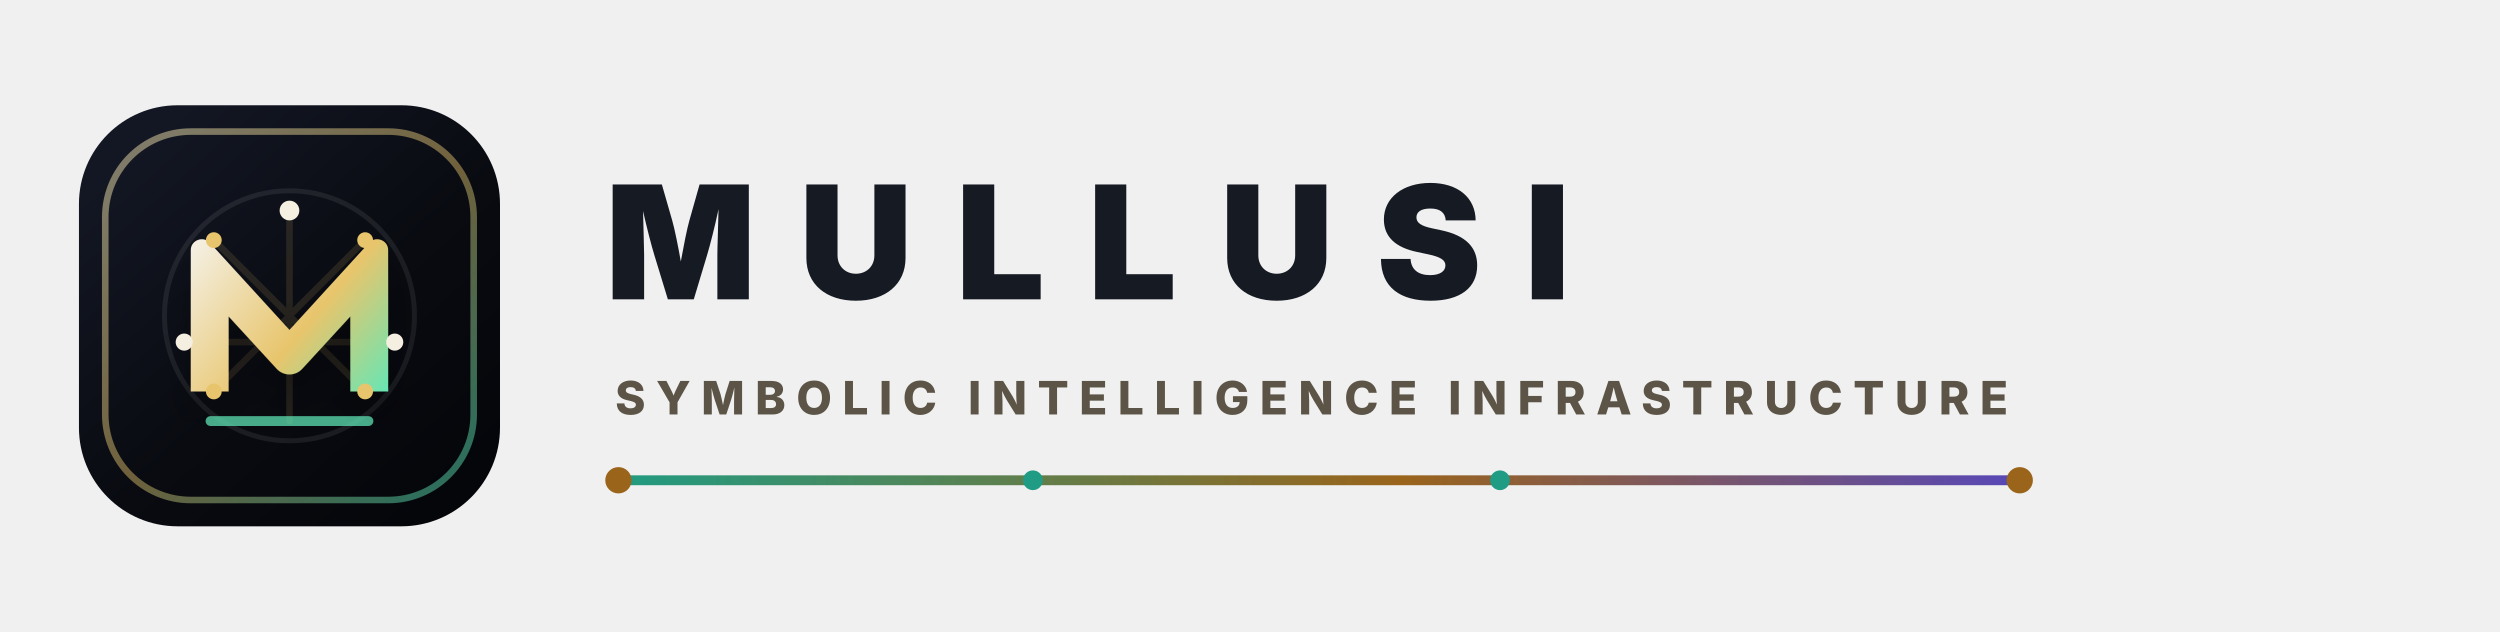
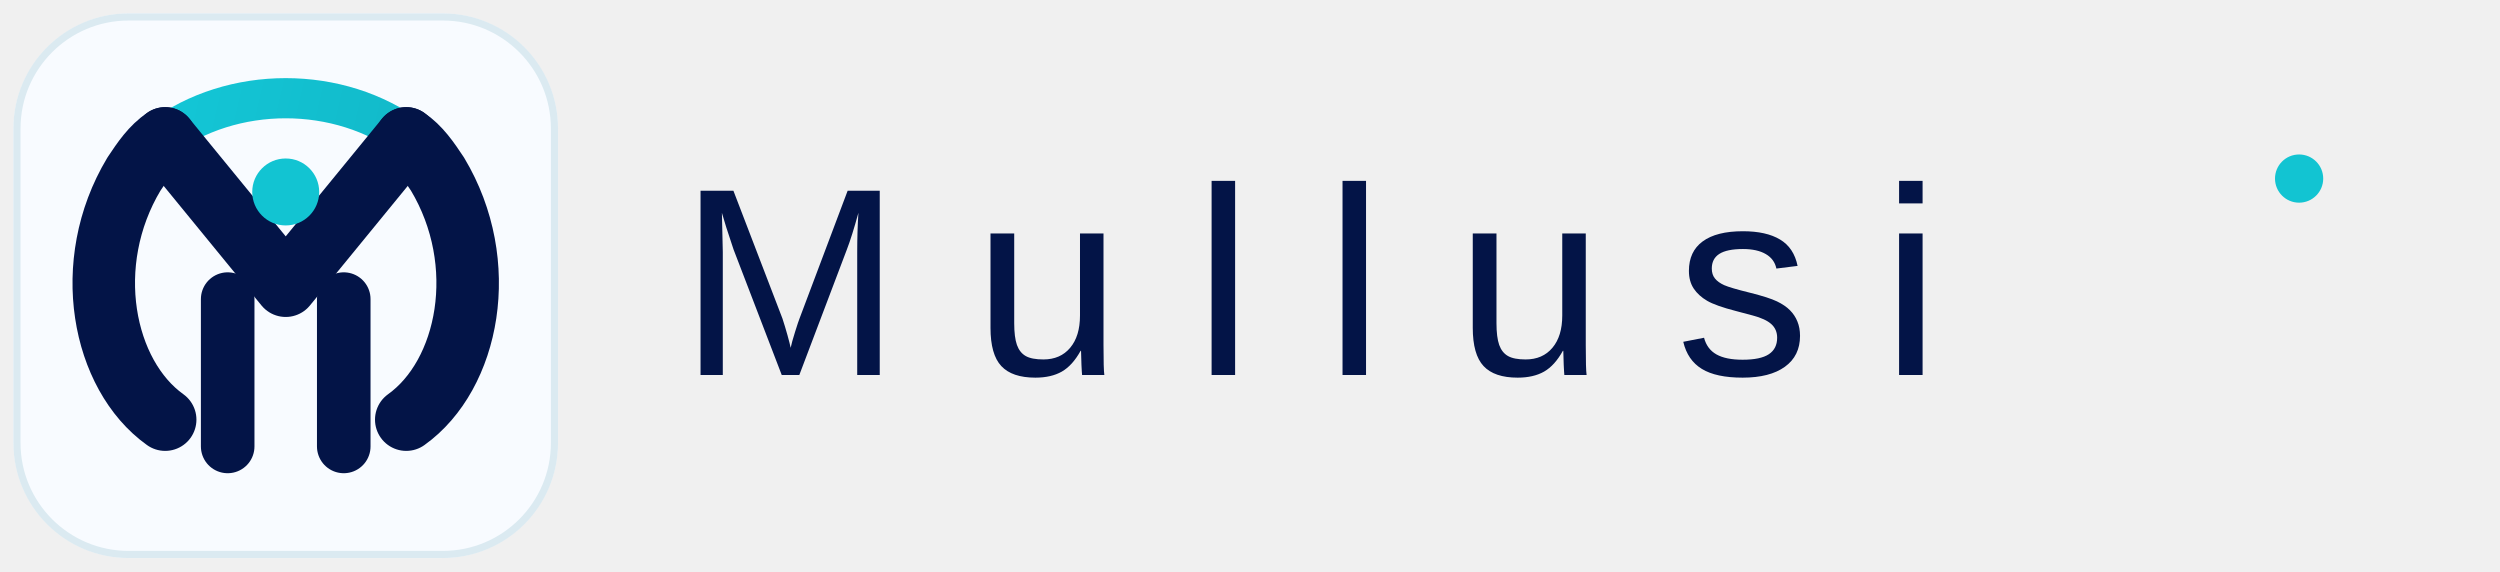
- <svg xmlns="http://www.w3.org/2000/svg" viewBox="0 0 760 192" role="img" aria-labelledby="mullusiLogoLightTitle mullusiLogoLightDesc">
+ <svg xmlns="http://www.w3.org/2000/svg" viewBox="0 0 560 128" role="img" aria-labelledby="mullusiLogoLightTitle mullusiLogoLightDesc">
  <defs>
-     <linearGradient id="logoBackground" x1="42" y1="44" x2="136" y2="150" gradientUnits="userSpaceOnUse">
-       <stop offset="0" stop-color="#131723" />
-       <stop offset="0.55" stop-color="#090b11" />
-       <stop offset="1" stop-color="#05060a" />
+     <linearGradient id="logoLightCyan" x1="34" y1="19" x2="94" y2="33" gradientUnits="userSpaceOnUse">
+       <stop offset="0" stop-color="#13c7d7" />
+       <stop offset="1" stop-color="#12b9c9" />
    </linearGradient>
-     <linearGradient id="logoRim" x1="44" y1="48" x2="132" y2="144" gradientUnits="userSpaceOnUse">
-       <stop offset="0" stop-color="#fff2b8" />
-       <stop offset="0.52" stop-color="#e8c56c" />
-       <stop offset="1" stop-color="#60e8b8" />
-     </linearGradient>
-     <linearGradient id="logoMonogram" x1="60" y1="74" x2="118" y2="122" gradientUnits="userSpaceOnUse">
-       <stop offset="0" stop-color="#f4efe1" />
-       <stop offset="0.55" stop-color="#e8c56c" />
-       <stop offset="1" stop-color="#60e8b8" />
-     </linearGradient>
-     <linearGradient id="logoRule" x1="184" y1="145" x2="624" y2="145" gradientUnits="userSpaceOnUse">
-       <stop offset="0" stop-color="#1f9c83" />
-       <stop offset="0.55" stop-color="#9a641b" />
-       <stop offset="1" stop-color="#5446c0" />
-     </linearGradient>
-     <filter id="logoLift" x="-20%" y="-20%" width="140%" height="140%">
-       <feDropShadow dx="0" dy="8" stdDeviation="6" flood-color="#000000" flood-opacity="0.28" />
-     </filter>
  </defs>
  <g aria-hidden="true">
-     <rect x="24" y="32" width="128" height="128" rx="30" fill="url(#logoBackground)" />
-     <rect x="32" y="40" width="112" height="112" rx="26" fill="none" stroke="url(#logoRim)" stroke-opacity="0.46" stroke-width="2" />
-     <path d="M56 104h64M88 64v64M65 73l46 46M111 73 65 119" fill="none" stroke="#e8c56c" stroke-opacity="0.13" stroke-width="2" stroke-linecap="round" />
-     <circle cx="88" cy="96" r="38" fill="none" stroke="#ffffff" stroke-opacity="0.08" stroke-width="1.5" />
-     <path filter="url(#logoLift)" d="M58 119V76c0-3 3.8-4.4 5.8-2.2L88 100.3l24.2-26.5c2-2.2 5.8-.8 5.8 2.2v43h-11.5V96.2l-14.6 15.9c-2.1 2.3-5.7 2.3-7.8 0L69.5 96.2V119H58Z" fill="url(#logoMonogram)" />
-     <path d="M64 128h48" fill="none" stroke="#60e8b8" stroke-opacity="0.72" stroke-width="3" stroke-linecap="round" />
-     <g fill="#f4efe1">
-       <circle cx="88" cy="64" r="3" />
-       <circle cx="56" cy="104" r="2.6" />
-       <circle cx="120" cy="104" r="2.6" />
+     <rect x="3" y="3" width="122" height="122" rx="26" fill="#f8fbff" />
+     <rect x="3.8" y="3.8" width="120.4" height="120.4" rx="25" fill="none" stroke="#dbeaf1" stroke-width="1.6" />
+     <g fill="none" stroke-linecap="round" stroke-linejoin="round">
+       <path d="M36 31C52 19 76 19 92 31" stroke="url(#logoLightCyan)" stroke-width="9" />
+       <path d="M37 94C23 84 18 59 30 39C32 36 34 33 37 31" stroke="#031447" stroke-width="14" />
+       <path d="M91 94C105 84 110 59 98 39C96 36 94 33 91 31" stroke="#031447" stroke-width="14" />
+       <path d="M37 31L64 64L91 31" stroke="#031447" stroke-width="14" />
+       <path d="M51 67V100" stroke="#031447" stroke-width="12" />
+       <path d="M77 67V100" stroke="#031447" stroke-width="12" />
    </g>
-     <g fill="#e8c56c">
-       <circle cx="65" cy="73" r="2.4" />
-       <circle cx="111" cy="73" r="2.4" />
-       <circle cx="65" cy="119" r="2.4" />
-       <circle cx="111" cy="119" r="2.4" />
-     </g>
+     <circle cx="64" cy="43" r="7.5" fill="#12c4d2" />
  </g>
-   <text x="184" y="91" fill="#161a23" font-family="Inter, Segoe UI, Arial, sans-serif" font-size="48" font-weight="900" letter-spacing="13">MULLUSI</text>
-   <text x="187" y="126" fill="#5c5446" font-family="Inter, Segoe UI, Arial, sans-serif" font-size="14" font-weight="800" letter-spacing="3.2">SYMBOLIC INTELLIGENCE INFRASTRUCTURE</text>
-   <path d="M188 146h426" fill="none" stroke="url(#logoRule)" stroke-width="3" stroke-linecap="round" />
-   <g fill="#9a641b">
-     <circle cx="188" cy="146" r="4" />
-     <circle cx="614" cy="146" r="4" />
-   </g>
-   <g fill="#1f9c83">
-     <circle cx="314" cy="146" r="3" />
-     <circle cx="456" cy="146" r="3" />
-   </g>
+   <text x="152" y="84" fill="#031447" font-family="Avenir Next, Century Gothic, Segoe UI, Arial, sans-serif" font-size="60" font-weight="300" letter-spacing="16">Mullusi</text>
+   <circle cx="515" cy="40" r="5.4" fill="#12c4d2" />
</svg>
